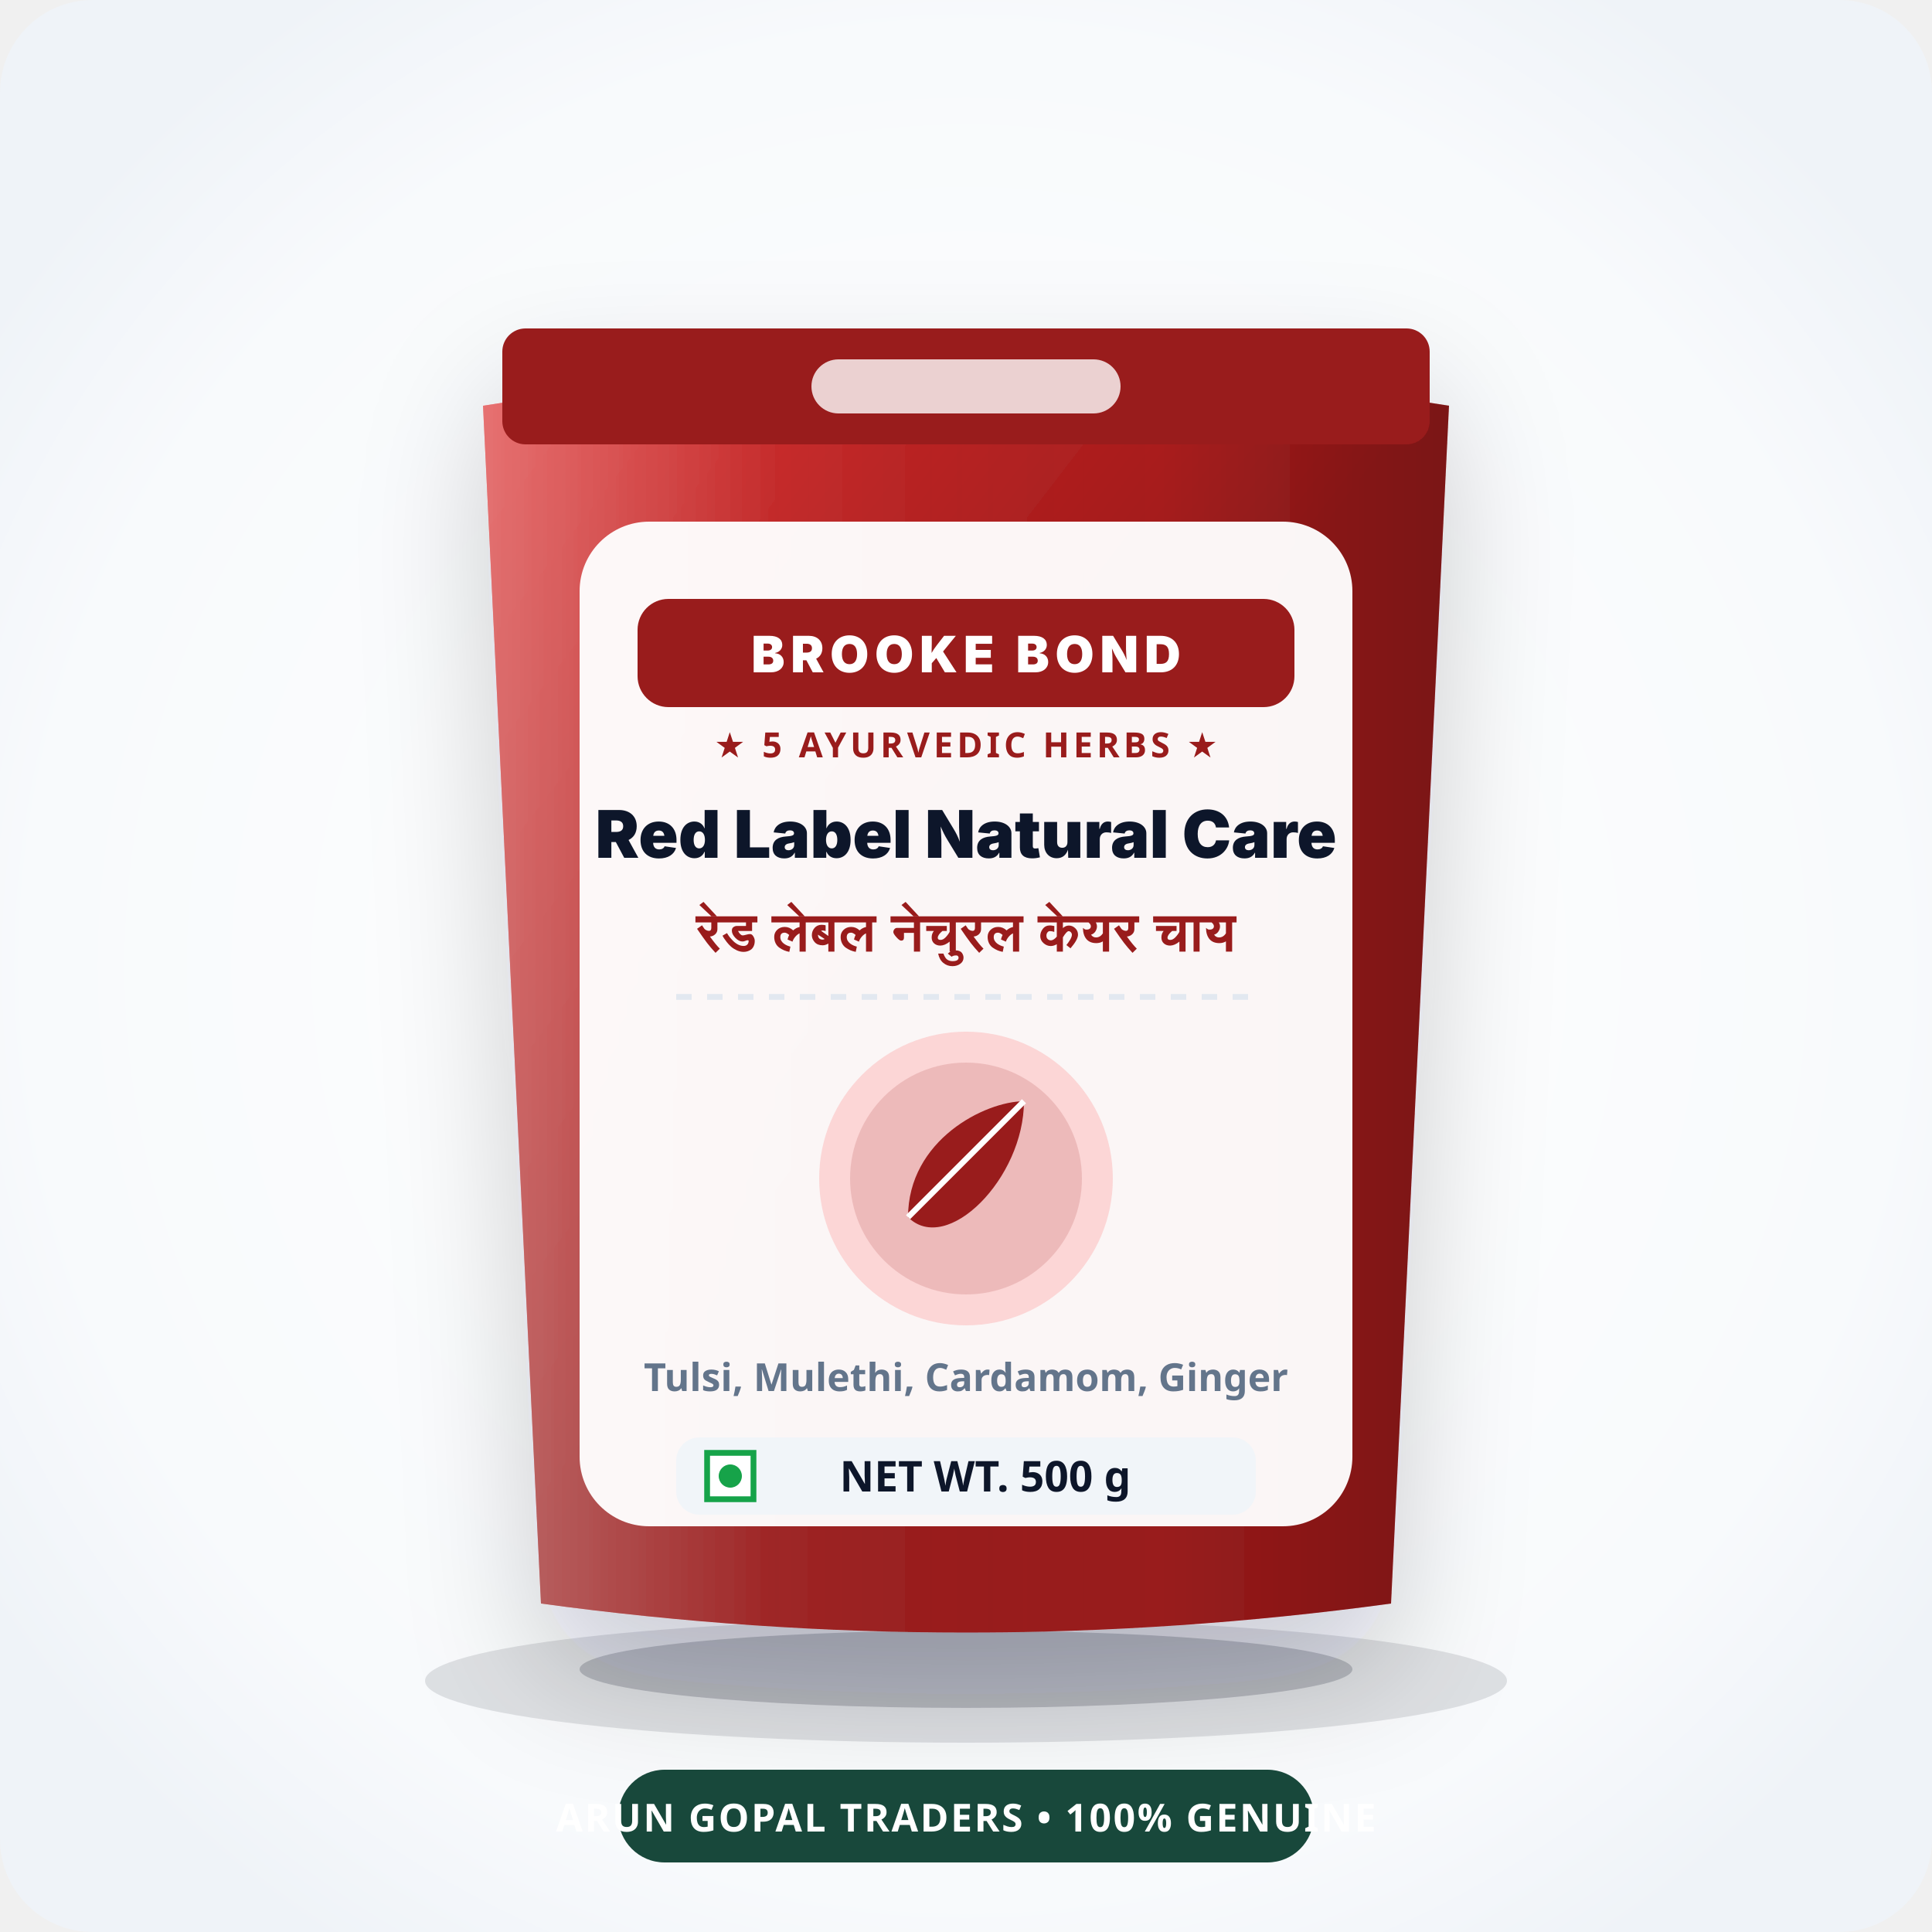
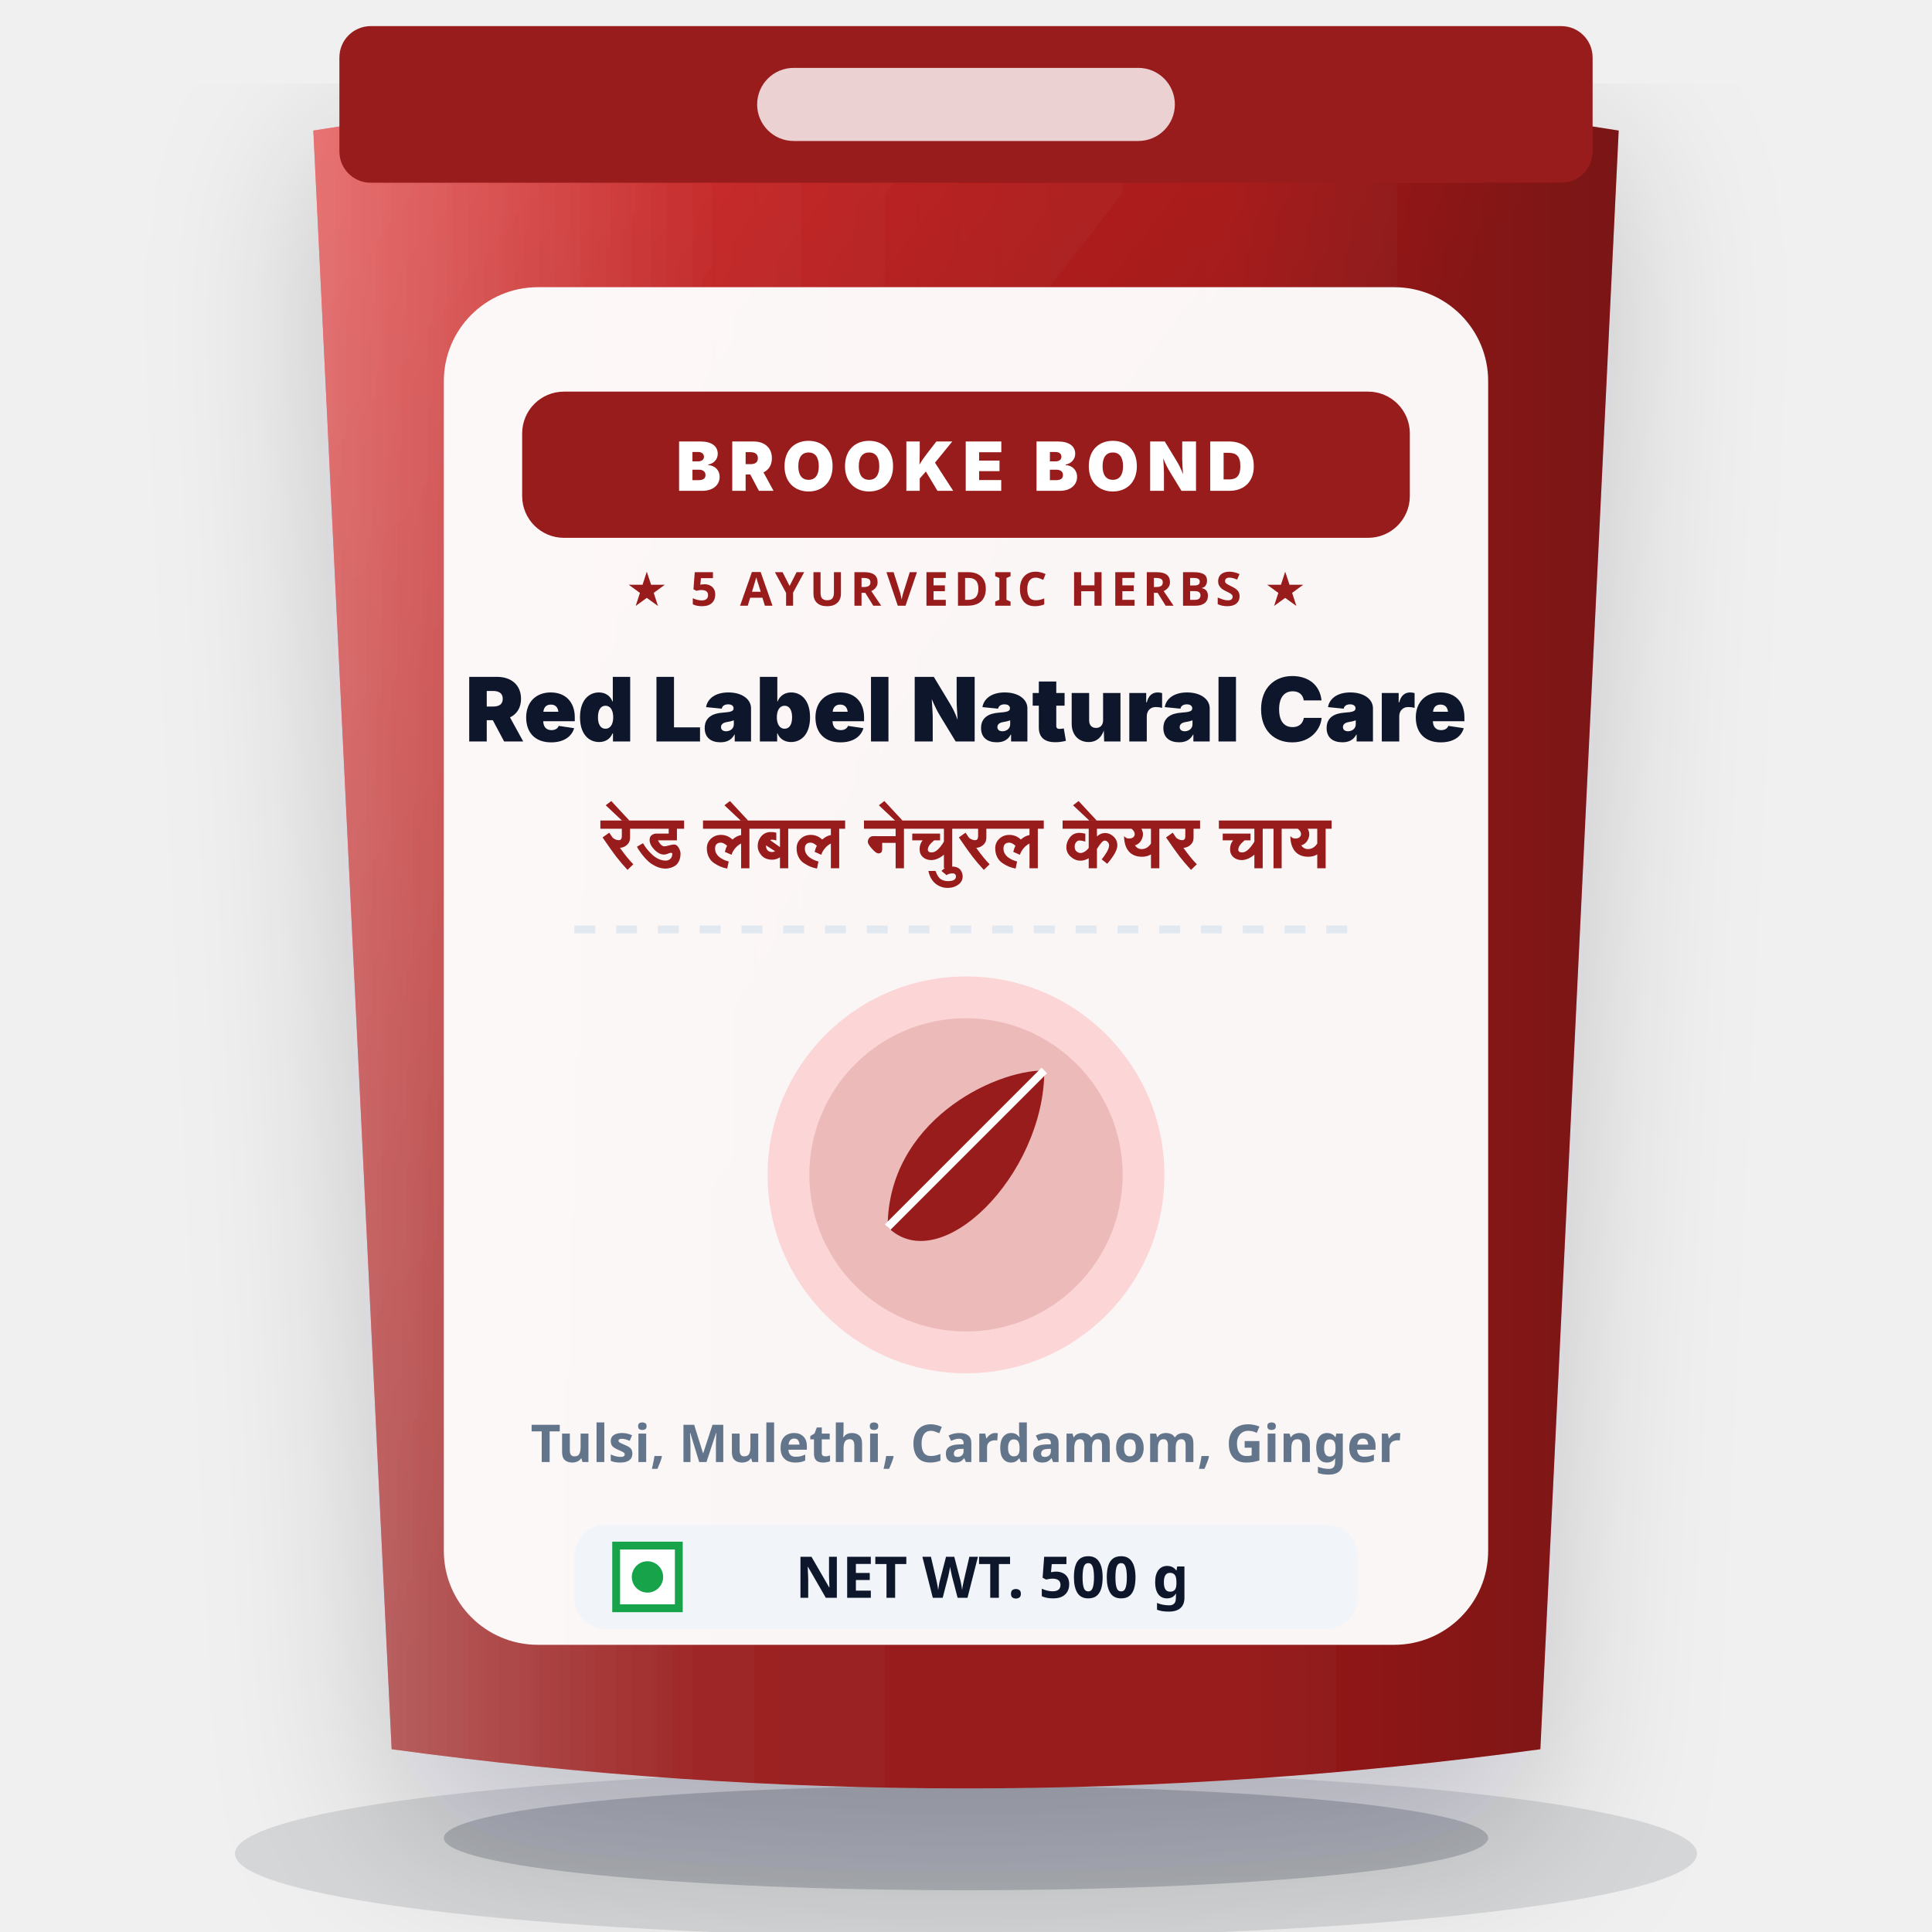
- <svg xmlns="http://www.w3.org/2000/svg" viewBox="0 0 500 500" width="500" height="500">
+ <svg xmlns="http://www.w3.org/2000/svg" viewBox="110 80 280 370" width="500" height="500">
  <defs>
    <radialGradient id="bgGrad" cx="50%" cy="50%" r="60%">
      <stop offset="0%" stop-color="#FFFFFF" />
      <stop offset="80%" stop-color="#F8FAFC" />
      <stop offset="100%" stop-color="#EFF3F8" />
    </radialGradient>
    <linearGradient id="packGrad_redlabelteasvg" x1="0%" y1="0%" x2="100%" y2="100%">
      <stop offset="0%" stop-color="#DC2626" />
      <stop offset="50%" stop-color="#991B1B" />
      <stop offset="100%" stop-color="#991B1B" />
    </linearGradient>
    <linearGradient id="sheen" x1="0%" y1="0%" x2="100%" y2="0%">
      <stop offset="0%" stop-color="#FFFFFF" stop-opacity="0.35" />
      <stop offset="30%" stop-color="#FFFFFF" stop-opacity="0.05" />
      <stop offset="70%" stop-color="#000000" stop-opacity="0" />
      <stop offset="100%" stop-color="#000000" stop-opacity="0.2" />
    </linearGradient>
    <filter id="softShadow" x="-20%" y="-20%" width="140%" height="150%">
      <feDropShadow dx="0" dy="16" stdDeviation="16" flood-color="#0F172A" flood-opacity="0.18" />
    </filter>
  </defs>
-   <rect width="500" height="500" rx="24" fill="url(#bgGrad)" />
  <ellipse cx="250" cy="435" rx="140" ry="16" fill="#0F172A" opacity="0.12" />
  <ellipse cx="250" cy="432" rx="100" ry="10" fill="#0F172A" opacity="0.20" />
  <g filter="url(#softShadow)">
    <path d="M 125 105 Q 250 85 375 105 L 360 415 Q 250 430 140 415 Z" fill="url(#packGrad_redlabelteasvg)" />
    <path d="M 125 105 Q 250 85 375 105 L 360 415 Q 250 430 140 415 Z" fill="url(#sheen)" />
    <rect x="130" y="85" width="240" height="30" rx="6" fill="#991B1B" />
    <rect x="210" y="93" width="80" height="14" rx="7" fill="#FFFFFF" opacity="0.8" />
    <rect x="150" y="135" width="200" height="260" rx="18" fill="#FFFFFF" opacity="0.96" />
    <rect x="165" y="155" width="170" height="28" rx="8" fill="#991B1B" />
    <text x="250" y="174" text-anchor="middle" fill="#FFFFFF" font-family="system-ui, -apple-system, BlinkMacSystemFont, sans-serif" font-weight="900" font-size="13" letter-spacing="1.5">
      BROOKE BOND
    </text>
    <text x="250" y="196" text-anchor="middle" fill="#991B1B" font-family="system-ui, sans-serif" font-weight="800" font-size="9" letter-spacing="1">
      ★ 5 AYURVEDIC HERBS ★
    </text>
    <text x="250" y="222" text-anchor="middle" fill="#0F172A" font-family="system-ui, -apple-system, BlinkMacSystemFont, sans-serif" font-weight="900" font-size="17">
      Red Label Natural Care
    </text>
    <text x="250" y="246" text-anchor="middle" fill="#991B1B" font-family="system-ui, -apple-system, BlinkMacSystemFont, sans-serif" font-weight="700" font-size="14">
      रेड लेबल नेचुरल केयर चाय
    </text>
    <line x1="175" y1="258" x2="325" y2="258" stroke="#E2E8F0" stroke-width="1.5" stroke-dasharray="4,4" />
    <circle cx="250" cy="305" r="38" fill="#FCA5A5" opacity="0.4" />
    <circle cx="250" cy="305" r="30" fill="#991B1B" opacity="0.15" />
    <path d="M 235 315 C 235 295 255 285 265 285 C 265 305 245 325 235 315 Z" fill="#991B1B" />
    <path d="M 235 315 Q 250 300 265 285" stroke="#FFFFFF" stroke-width="1.5" />
    <text x="250" y="360" text-anchor="middle" fill="#64748B" font-family="system-ui, sans-serif" font-weight="600" font-size="10">
      Tulsi, Mulethi, Cardamom, Ginger
    </text>
    <rect x="175" y="372" width="150" height="20" rx="6" fill="#F1F5F9" />
    <rect x="183" y="376" width="12" height="12" fill="#FFFFFF" stroke="#16A34A" stroke-width="1.5" />
    <circle cx="189" cy="382" r="3" fill="#16A34A" />
    <text x="255" y="386" text-anchor="middle" fill="#0F172A" font-family="system-ui, sans-serif" font-weight="800" font-size="11">
      NET WT. 500 g
    </text>
  </g>
-   <rect x="160" y="458" width="180" height="24" rx="12" fill="#18483B" />
-   <text x="250" y="474" text-anchor="middle" fill="#FFFFFF" font-family="system-ui, sans-serif" font-weight="800" font-size="10" letter-spacing="0.5">
-     ARUN GOPAL TRADERS • 100% GENUINE
-   </text>
</svg>
